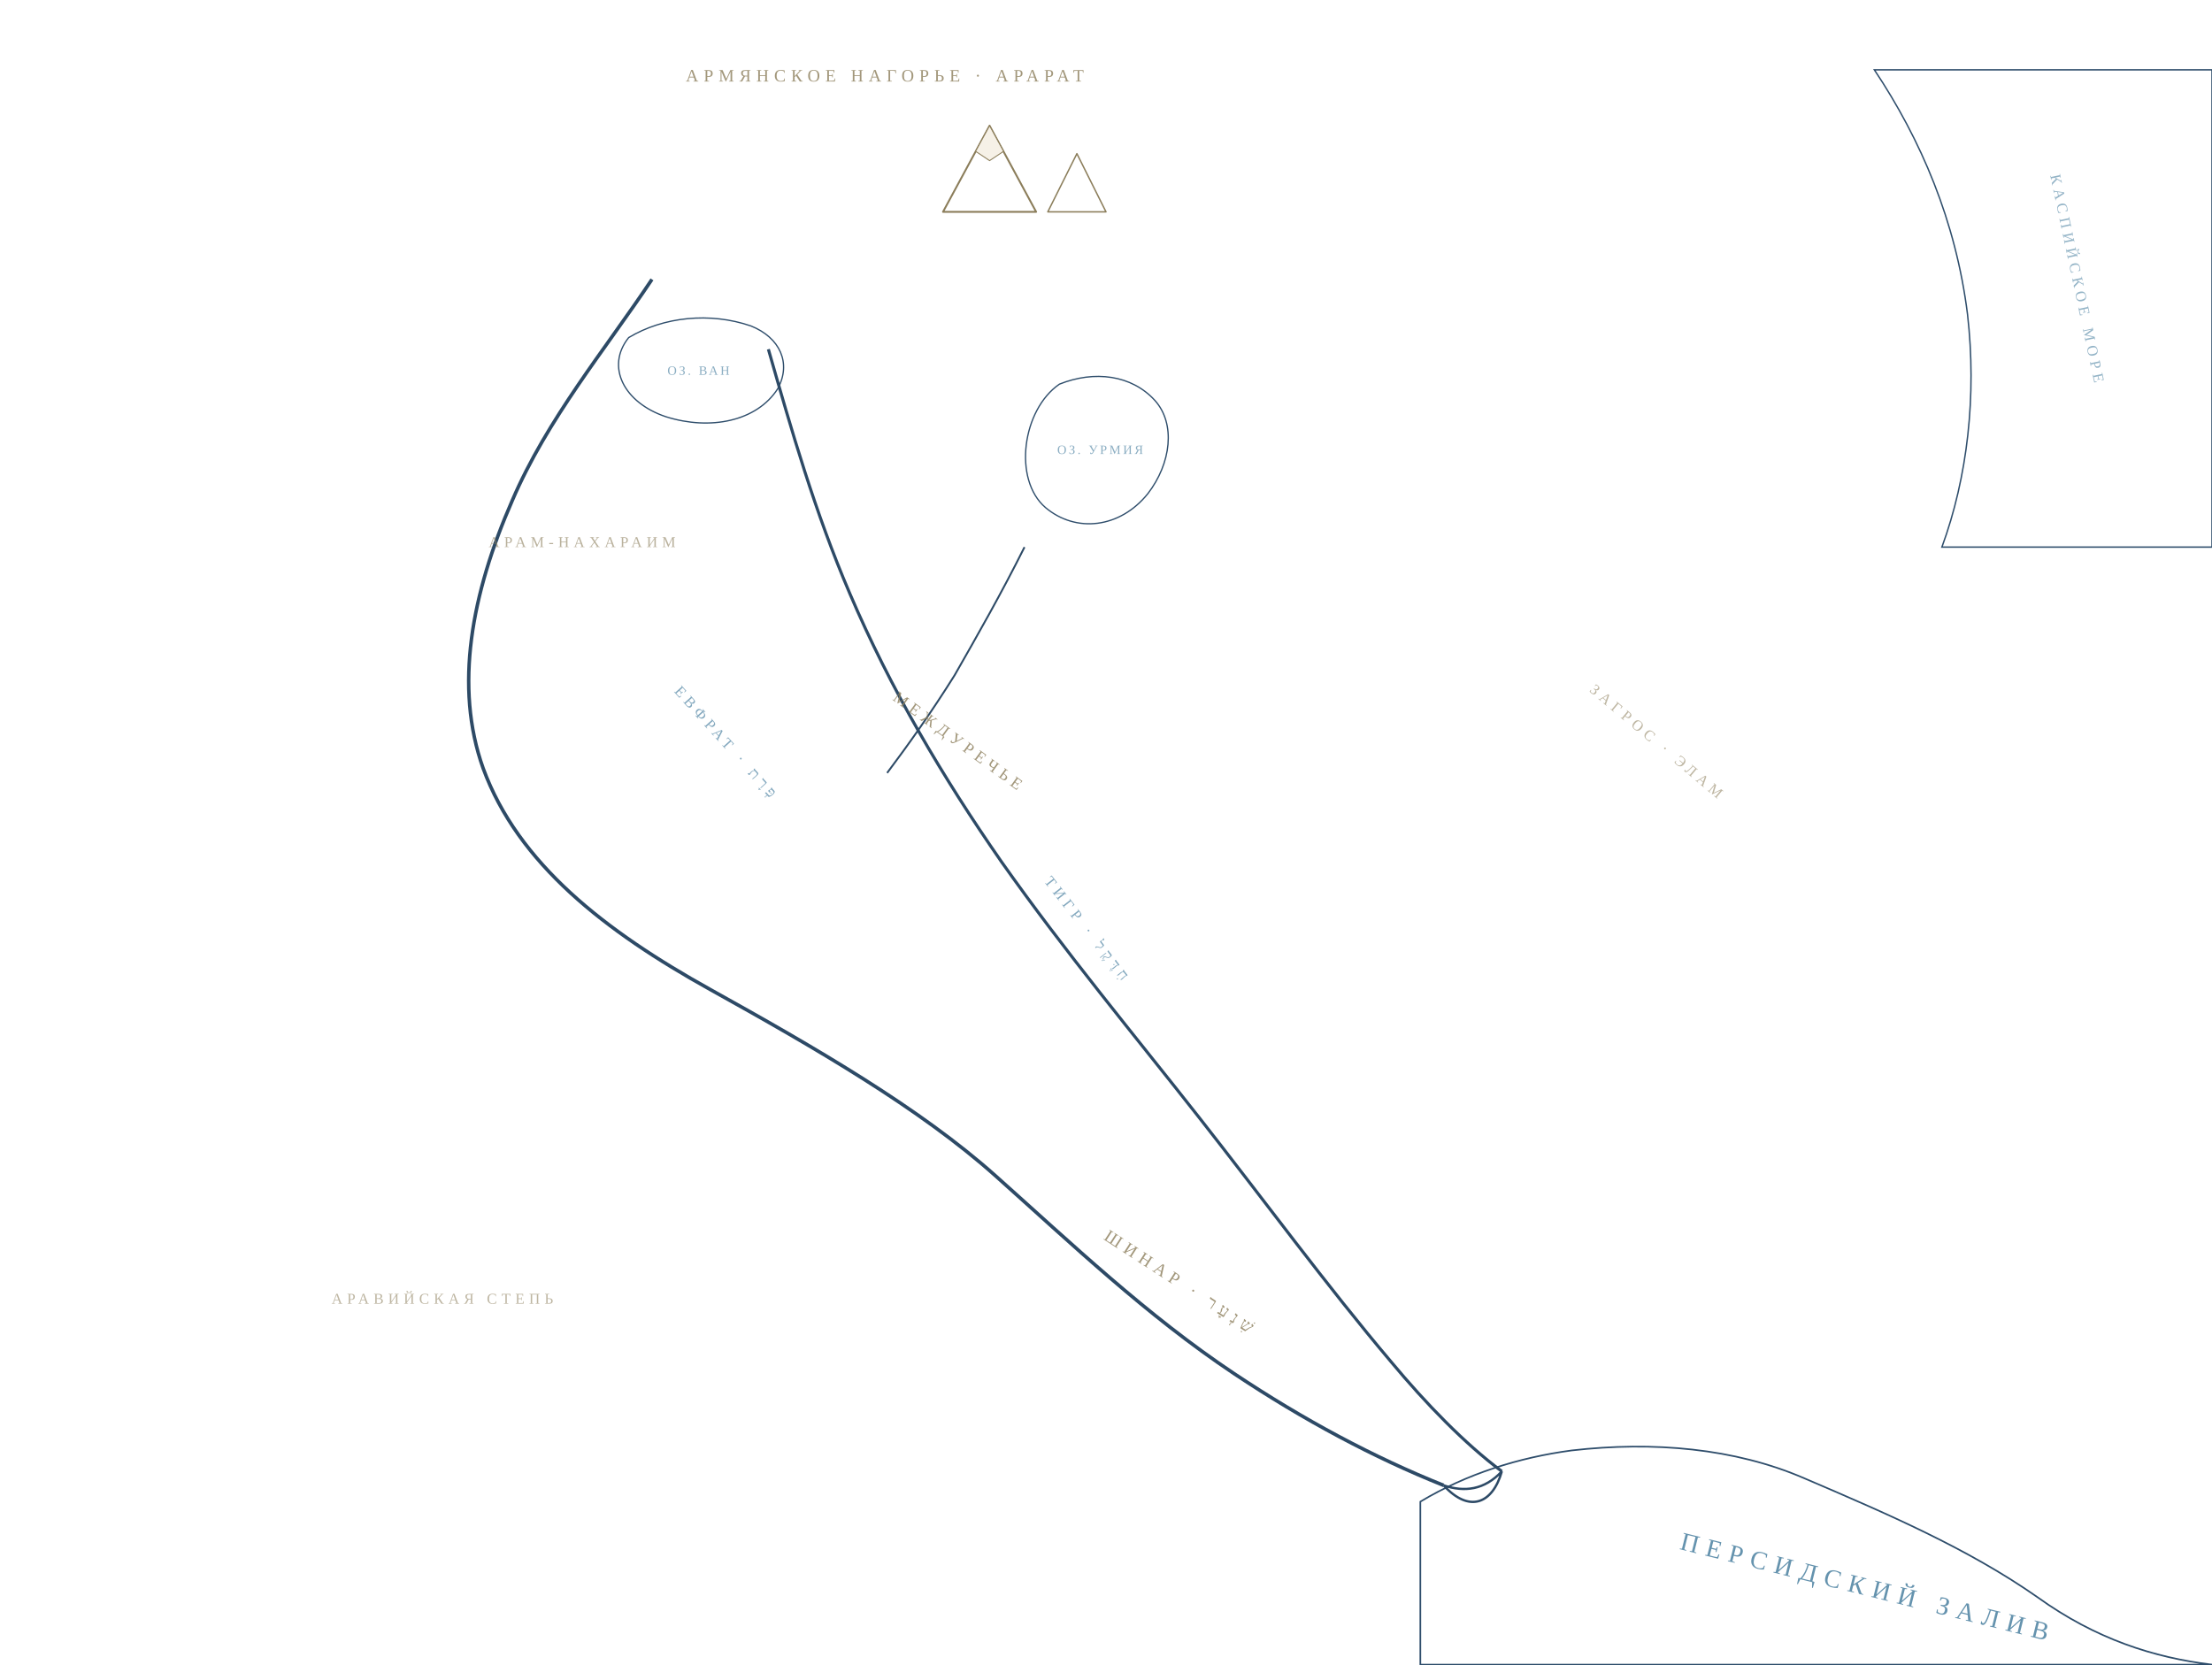
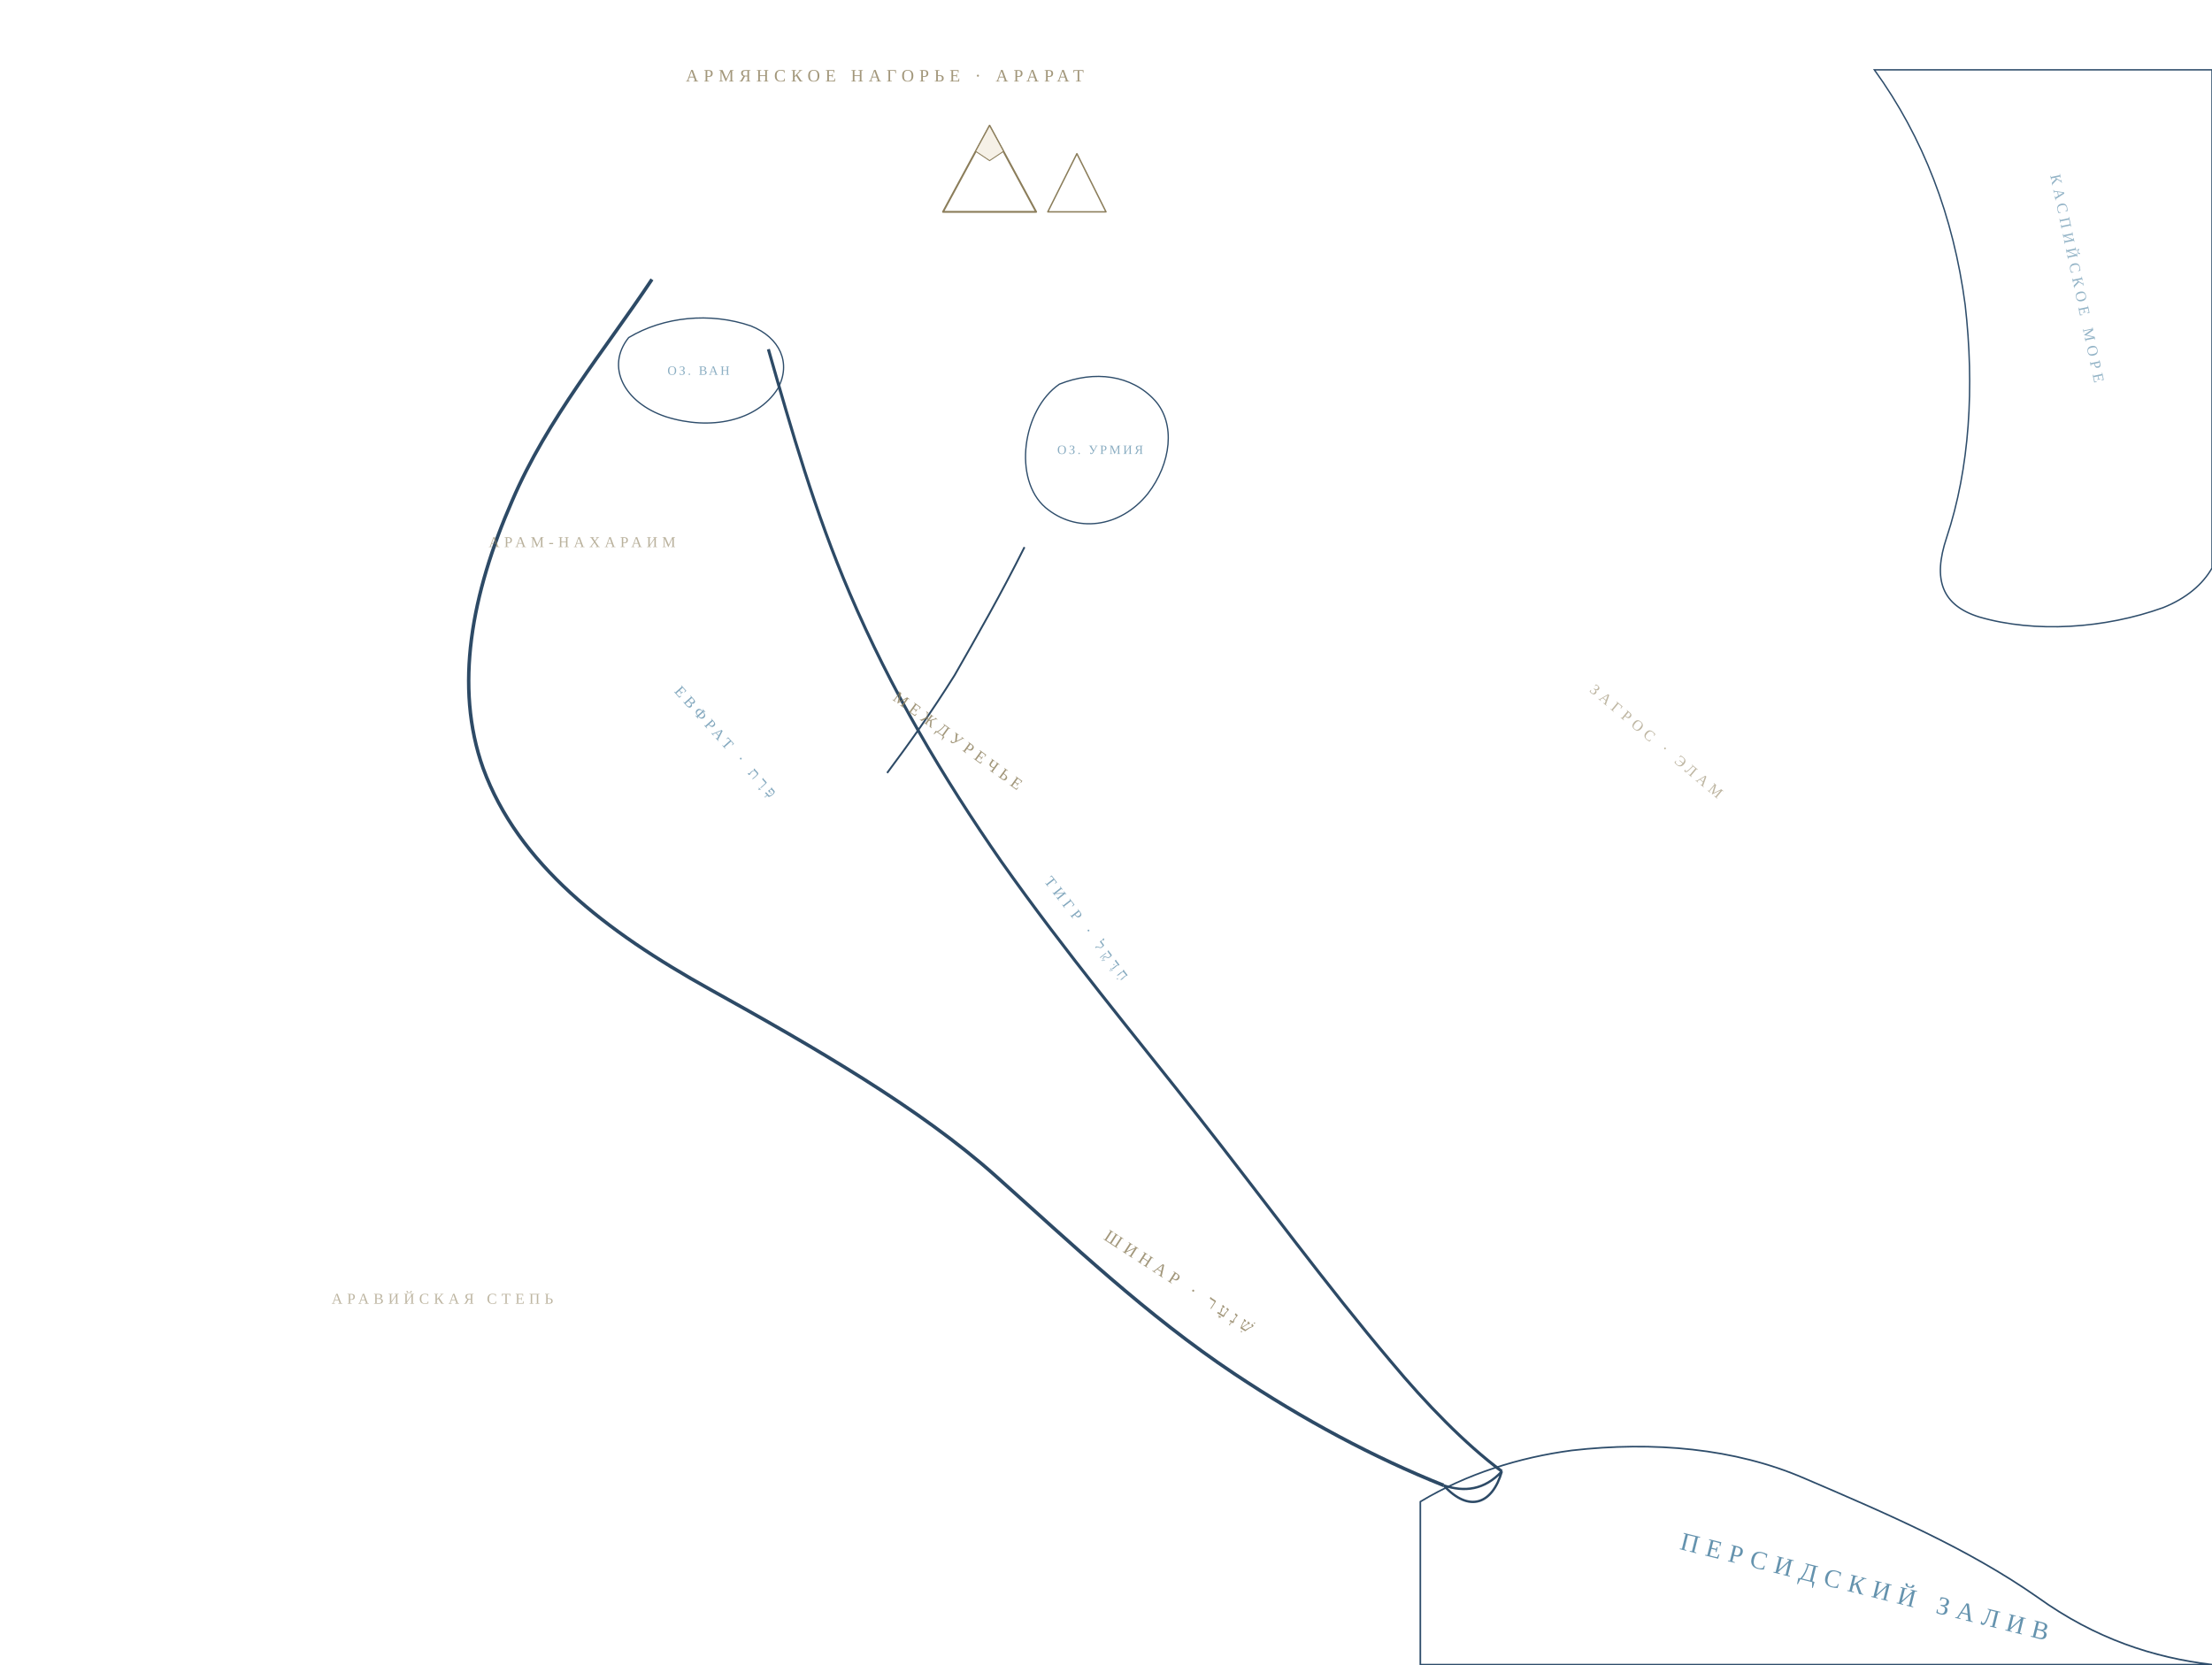
<svg xmlns="http://www.w3.org/2000/svg" viewBox="0 0 1900 1430" aria-label="Базовая карта мира Бытия 1–11: Армянское нагорье и Междуречье">
  <rect x="0" y="0" width="1900" height="1430" fill="url(#landG)" />
  <rect x="0" y="0" width="1900" height="1430" fill="url(#desertG)" opacity=".5" />
  <path fill="url(#seaG)" stroke="#2e4d6b" stroke-width="1.4" stroke-linejoin="round" d=" M1220,1290 C1260,1266 1305,1252 1350,1246 C1420,1238 1490,1244 1550,1270 C1620,1300 1690,1330 1750,1372 C1800,1408 1850,1424 1900,1430 L1220,1430 Z" />
  <path fill="url(#seaPattern)" opacity=".35" d=" M1220,1290 C1260,1266 1305,1252 1350,1246 C1420,1238 1490,1244 1550,1270 C1620,1300 1690,1330 1750,1372 C1800,1408 1850,1424 1900,1430 L1220,1430 Z" />
  <path fill="url(#seaG)" stroke="#2e4d6b" stroke-width="1.1" d=" M540,290 C570,272 610,268 645,280 C670,290 680,312 668,334 C650,362 610,370 572,358 C536,346 520,315 540,290 Z" />
  <path fill="url(#seaG)" stroke="#2e4d6b" stroke-width="1.1" d=" M910,330 C940,318 972,322 992,344 C1010,364 1006,398 986,424 C962,454 924,458 898,436 C870,412 878,352 910,330 Z" />
-   <path fill="url(#seaG)" stroke="#2e4d6b" stroke-width="1.2" d=" M1610,60 C1650,120 1680,190 1690,270 C1698,340 1690,410 1668,470 C1700,470 1800,470 1900,470 L1900,60 Z" />
+   <path fill="url(#seaG)" stroke="#2e4d6b" stroke-width="1.2" d=" M1610,60 C1652,118 1678,186 1688,262 C1696,332 1692,402 1672,462 C1660,498 1668,520 1700,530 C1748,544 1808,540 1858,522 C1878,514 1892,502 1900,488 L1900,60 Z" />
  <g fill="none" stroke="#2d4a66" stroke-width="2.4">
    <path d="M560,240 C520,300 470,360 440,430 C405,510 390,590 415,660 C445,742 520,800 610,850 C700,900 790,952 855,1010 C920,1068 985,1130 1060,1180 C1120,1220 1180,1252 1240,1276" stroke-width="3" />
    <path d="M660,300 C680,370 700,440 730,510 C765,592 810,668 860,740 C915,818 975,890 1030,960 C1085,1030 1140,1105 1195,1170 C1225,1206 1258,1240 1290,1264" stroke-width="2.6" />
    <path d="M880,470 C860,510 840,545 820,580 C800,612 780,640 762,664" stroke-width="1.6" />
    <path d="M1240,1276 C1258,1282 1275,1280 1290,1264 C1282,1292 1262,1300 1240,1276" stroke-width="2" />
  </g>
  <g>
    <path d="M810,182 L850,108 L890,182 Z" fill="url(#mtG)" stroke="#8b7d5a" stroke-width="1.6" stroke-linejoin="round" />
    <path d="M838,130 L850,108 L862,130 L850,138 Z" fill="#f6f1e7" stroke="#8b7d5a" stroke-width=".8" />
    <path d="M900,182 L925,132 L950,182 Z" fill="url(#mtG)" stroke="#8b7d5a" stroke-width="1.2" stroke-linejoin="round" />
    <ellipse cx="600" cy="200" rx="200" ry="34" fill="url(#mountainHatch)" transform="rotate(-8 600 200)" />
    <ellipse cx="1000" cy="230" rx="170" ry="30" fill="url(#mountainHatch)" transform="rotate(6 1000 230)" />
    <ellipse cx="1150" cy="700" rx="80" ry="300" fill="url(#mountainHatch)" transform="rotate(38 1150 700)" />
    <ellipse cx="1360" cy="1000" rx="70" ry="260" fill="url(#mountainHatch)" transform="rotate(42 1360 1000)" />
    <ellipse cx="620" cy="520" rx="120" ry="20" fill="url(#mountainHatch)" opacity=".6" transform="rotate(-4 620 520)" />
  </g>
  <ellipse cx="1000" cy="1050" rx="330" ry="200" fill="url(#fertileG)" transform="rotate(35 1000 1050)" />
  <ellipse cx="760" cy="700" rx="220" ry="130" fill="url(#fertileG)" opacity=".6" transform="rotate(38 760 700)" />
  <ellipse cx="420" cy="1150" rx="300" ry="180" fill="url(#desertStipple)" opacity=".55" />
  <ellipse cx="1550" cy="800" rx="240" ry="200" fill="url(#desertStipple)" opacity=".45" />
  <g font-family="Georgia, 'Times New Roman', serif" fill="#4a80a0" text-anchor="middle" letter-spacing=".3em" opacity=".85">
    <text class="sea-label" x="1600" y="1370" font-size="22" transform="rotate(14 1600 1370)">ПЕРСИДСКИЙ ЗАЛИВ</text>
    <text class="sea-label" x="600" y="322" font-size="11" letter-spacing=".18em" opacity=".75">ОЗ. ВАН</text>
    <text class="sea-label" x="945" y="390" font-size="11" letter-spacing=".18em" opacity=".75">ОЗ. УРМИЯ</text>
    <text class="sea-label" x="1780" y="240" font-size="13" transform="rotate(78 1780 240)" opacity=".7">КАСПИЙСКОЕ МОРЕ</text>
    <text class="sea-label" x="620" y="640" font-size="13" transform="rotate(48 620 640)" opacity=".8">ЕВФРАТ · פְּרָת</text>
    <text class="sea-label" x="930" y="800" font-size="13" transform="rotate(52 930 800)" opacity=".8">ТИГР · חִדֶּקֶל</text>
  </g>
  <g font-family="Georgia, 'Times New Roman', serif" fill="#8b7d5a" text-anchor="middle" letter-spacing=".3em" opacity=".8">
    <text class="region-label" x="760" y="70" font-size="15">АРМЯНСКОЕ НАГОРЬЕ · АРАРАТ</text>
    <text class="region-label" x="500" y="470" font-size="13" opacity=".75">АРАМ-НАХАРАИМ</text>
    <text class="region-label" x="820" y="640" font-size="14" transform="rotate(36 820 640)">МЕЖДУРЕЧЬЕ</text>
    <text class="region-label" x="1010" y="1105" font-size="15" transform="rotate(33 1010 1105)">ШИНАР · שִׁנְעָר</text>
    <text class="region-label" x="1420" y="640" font-size="13" transform="rotate(40 1420 640)" opacity=".7">ЗАГРОС · ЭЛАМ</text>
    <text class="region-label" x="380" y="1120" font-size="13" opacity=".7">АРАВИЙСКАЯ СТЕПЬ</text>
  </g>
</svg>
